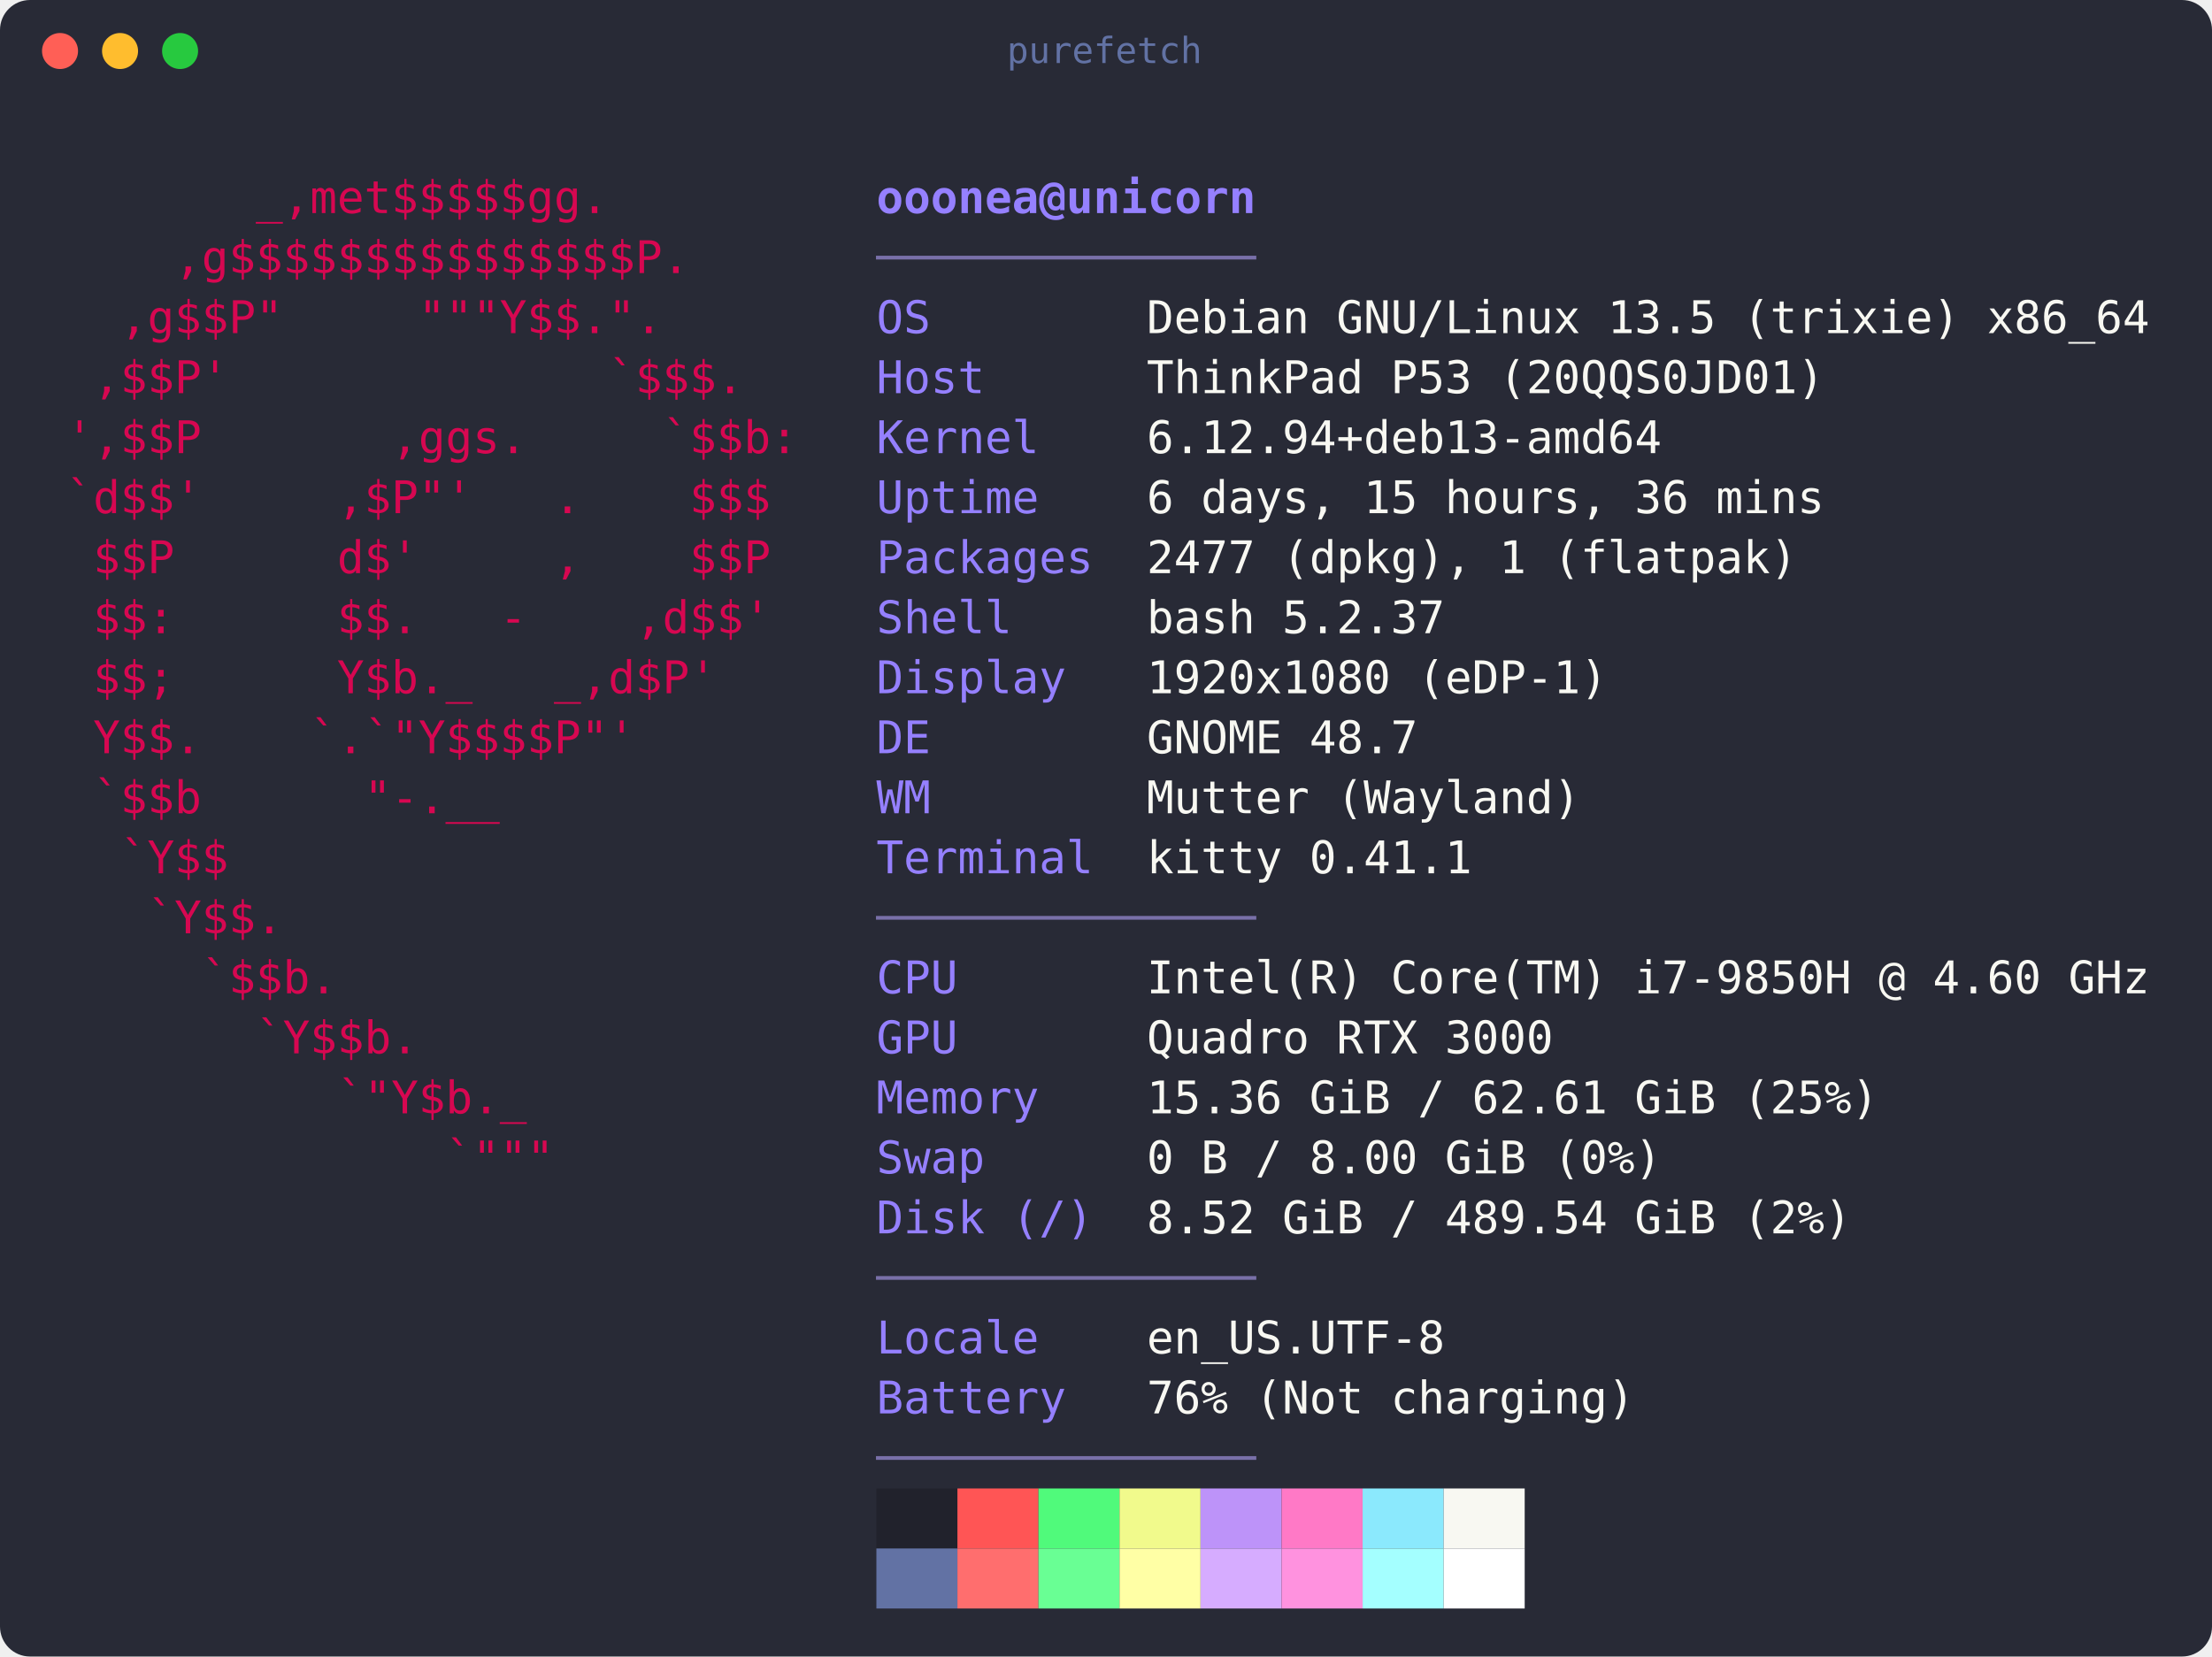
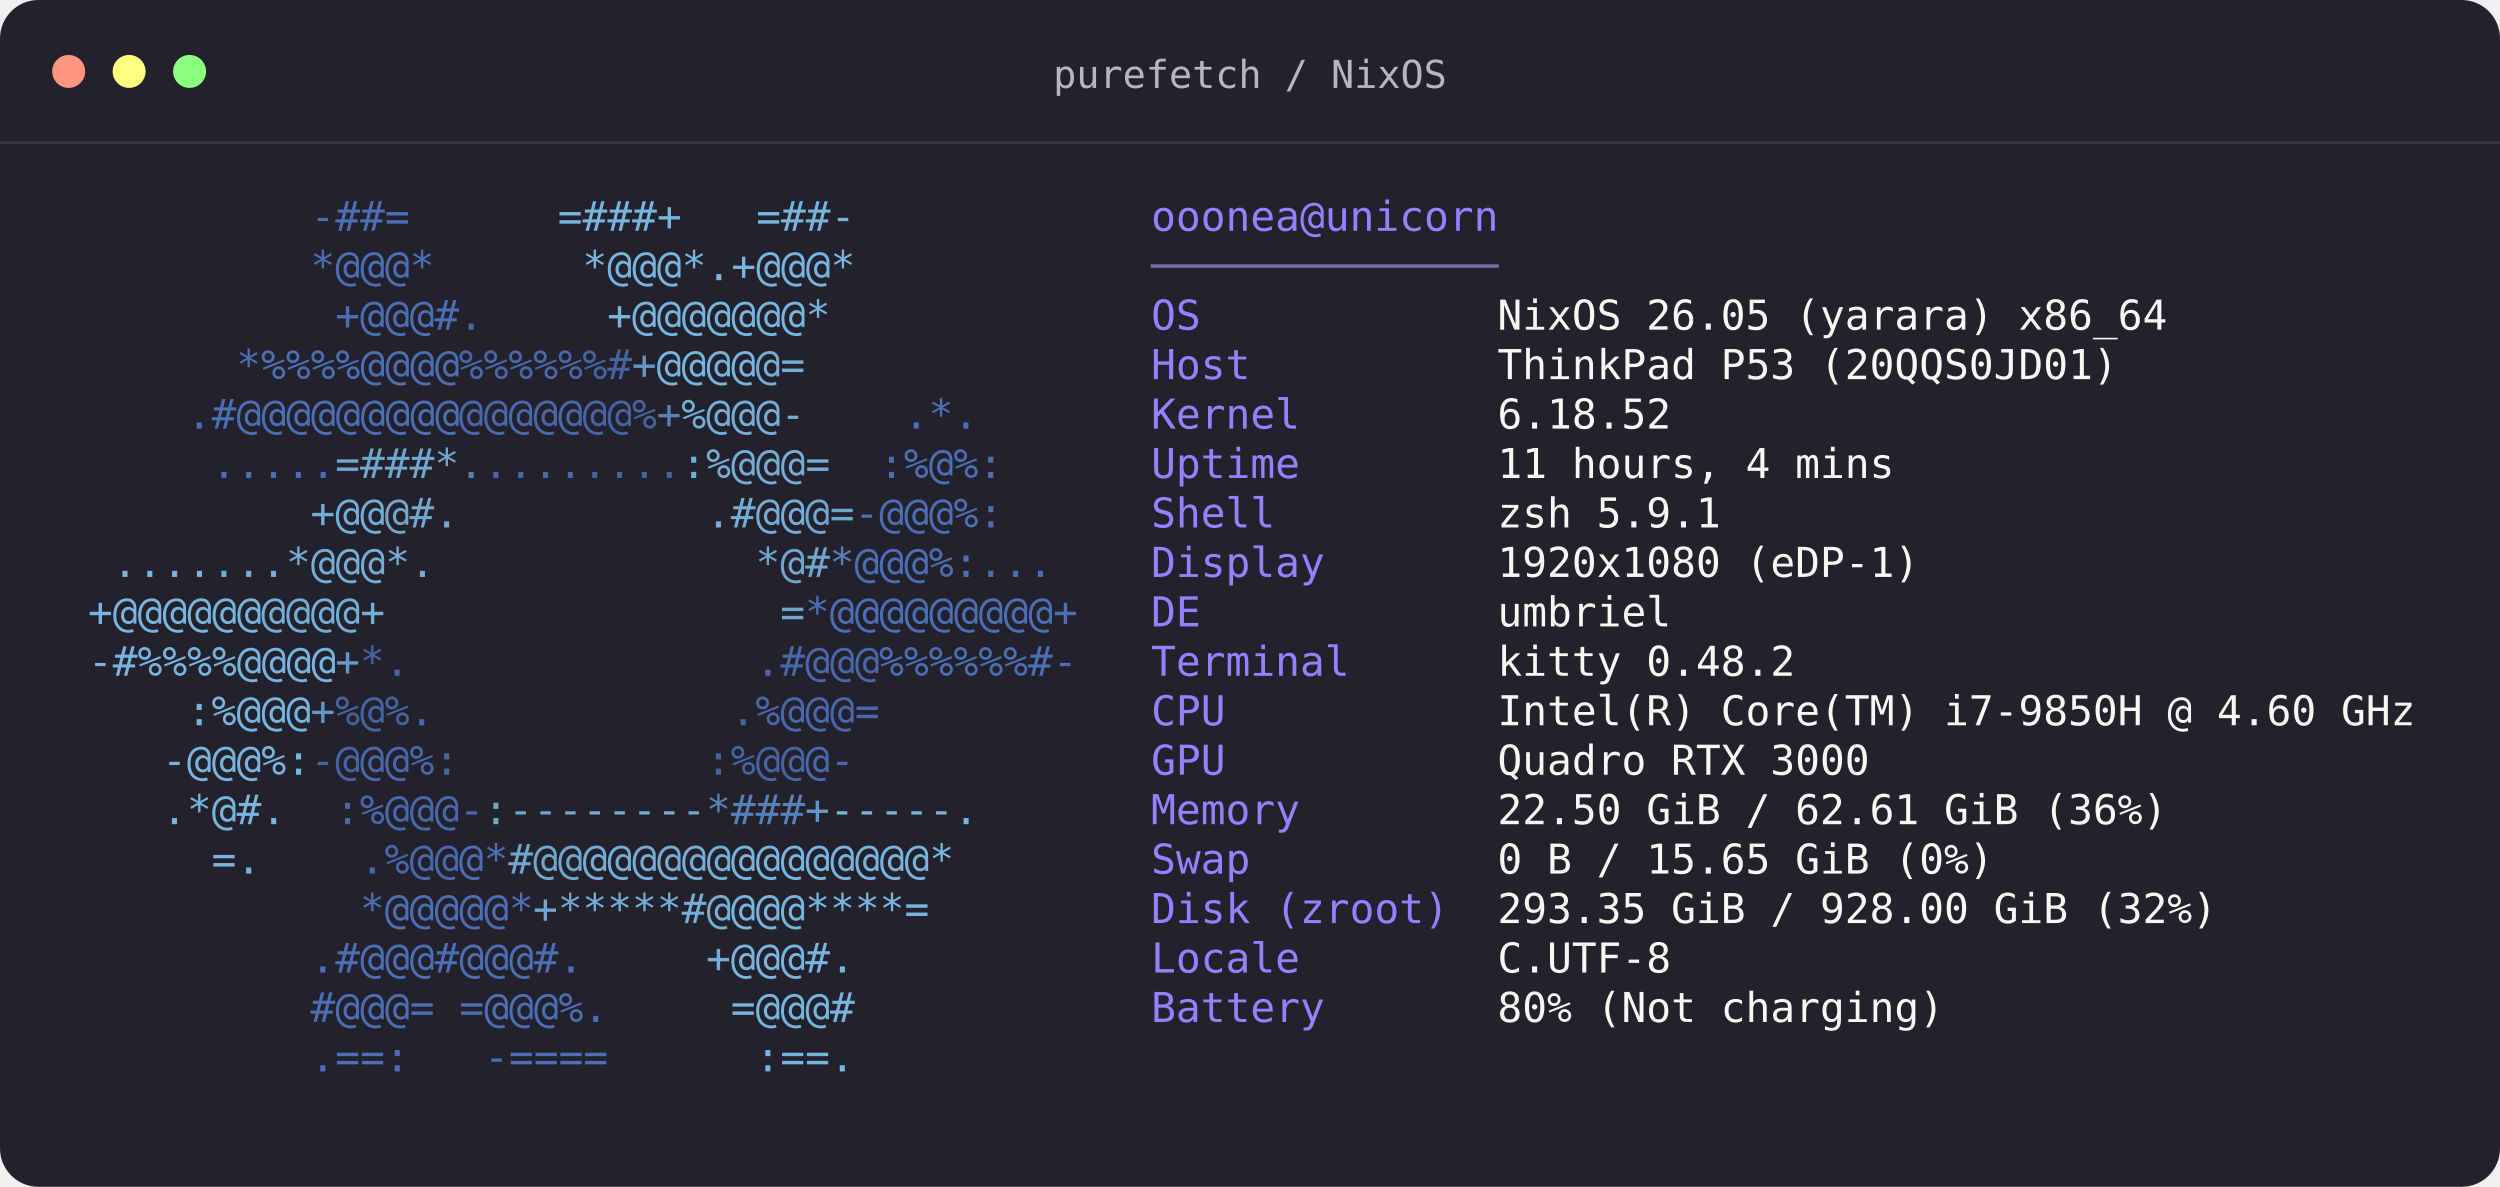
- <svg xmlns="http://www.w3.org/2000/svg" width="737" height="552" viewBox="0 0 737 552" font-family="ui-monospace, 'DejaVu Sans Mono', 'JetBrains Mono', monospace" font-size="15">
-   <rect width="737" height="552" rx="10" fill="#282a36" />
-   <circle cx="20" cy="17" r="6" fill="#ff5f56" />
-   <circle cx="40" cy="17" r="6" fill="#ffbd2e" />
-   <circle cx="60" cy="17" r="6" fill="#27c93f" />
-   <text x="368" y="21" fill="#6272a4" text-anchor="middle" font-size="12">purefetch</text>
-   <text x="22.0" y="71.0" fill="#d70751" xml:space="preserve">       _,met$$$$$gg.</text>
-   <text x="292.0" y="71.0" fill="#9580ff" xml:space="preserve" font-weight="bold">ooonea@unicorn</text>
-   <text x="22.0" y="91.0" fill="#d70751" xml:space="preserve">    ,g$$$$$$$$$$$$$$$P.</text>
-   <text x="292.0" y="91.0" fill="#7970a9" xml:space="preserve">──────────────</text>
-   <text x="22.0" y="111.0" fill="#d70751" xml:space="preserve">  ,g$$P"     """Y$$.".</text>
-   <text x="292.0" y="111.0" fill="#9580ff" xml:space="preserve">OS      </text>
-   <text x="364.0" y="111.0" fill="#f8f8f2" xml:space="preserve">  Debian GNU/Linux 13.5 (trixie) x86_64</text>
-   <text x="22.0" y="131.0" fill="#d70751" xml:space="preserve"> ,$$P'              `$$$.</text>
-   <text x="292.0" y="131.0" fill="#9580ff" xml:space="preserve">Host    </text>
-   <text x="364.0" y="131.0" fill="#f8f8f2" xml:space="preserve">  ThinkPad P53 (20QQS0JD01)</text>
-   <text x="22.0" y="151.0" fill="#d70751" xml:space="preserve">',$$P       ,ggs.     `$$b:</text>
-   <text x="292.0" y="151.0" fill="#9580ff" xml:space="preserve">Kernel  </text>
-   <text x="364.0" y="151.0" fill="#f8f8f2" xml:space="preserve">  6.12.94+deb13-amd64</text>
-   <text x="22.0" y="171.0" fill="#d70751" xml:space="preserve">`d$$'     ,$P"'   .    $$$</text>
-   <text x="292.0" y="171.0" fill="#9580ff" xml:space="preserve">Uptime  </text>
-   <text x="364.0" y="171.0" fill="#f8f8f2" xml:space="preserve">  6 days, 15 hours, 36 mins</text>
-   <text x="22.0" y="191.0" fill="#d70751" xml:space="preserve"> $$P      d$'     ,    $$P</text>
-   <text x="292.0" y="191.0" fill="#9580ff" xml:space="preserve">Packages</text>
-   <text x="364.0" y="191.0" fill="#f8f8f2" xml:space="preserve">  2477 (dpkg), 1 (flatpak)</text>
-   <text x="22.0" y="211.0" fill="#d70751" xml:space="preserve"> $$:      $$.   -    ,d$$'</text>
-   <text x="292.0" y="211.0" fill="#9580ff" xml:space="preserve">Shell   </text>
-   <text x="364.0" y="211.0" fill="#f8f8f2" xml:space="preserve">  bash 5.2.37</text>
-   <text x="22.0" y="231.0" fill="#d70751" xml:space="preserve"> $$;      Y$b._   _,d$P'</text>
-   <text x="292.0" y="231.0" fill="#9580ff" xml:space="preserve">Display </text>
-   <text x="364.0" y="231.0" fill="#f8f8f2" xml:space="preserve">  1920x1080 (eDP-1)</text>
-   <text x="22.0" y="251.0" fill="#d70751" xml:space="preserve"> Y$$.    `.`"Y$$$$P"'</text>
-   <text x="292.0" y="251.0" fill="#9580ff" xml:space="preserve">DE      </text>
-   <text x="364.0" y="251.0" fill="#f8f8f2" xml:space="preserve">  GNOME 48.7</text>
-   <text x="22.0" y="271.0" fill="#d70751" xml:space="preserve"> `$$b      "-.__</text>
-   <text x="292.0" y="271.0" fill="#9580ff" xml:space="preserve">WM      </text>
-   <text x="364.0" y="271.0" fill="#f8f8f2" xml:space="preserve">  Mutter (Wayland)</text>
-   <text x="22.0" y="291.0" fill="#d70751" xml:space="preserve">  `Y$$</text>
-   <text x="292.0" y="291.0" fill="#9580ff" xml:space="preserve">Terminal</text>
-   <text x="364.0" y="291.0" fill="#f8f8f2" xml:space="preserve">  kitty 0.41.1</text>
-   <text x="22.0" y="311.0" fill="#d70751" xml:space="preserve">   `Y$$.</text>
-   <text x="292.0" y="311.0" fill="#7970a9" xml:space="preserve">──────────────</text>
-   <text x="22.0" y="331.0" fill="#d70751" xml:space="preserve">     `$$b.</text>
-   <text x="292.0" y="331.0" fill="#9580ff" xml:space="preserve">CPU     </text>
-   <text x="364.0" y="331.0" fill="#f8f8f2" xml:space="preserve">  Intel(R) Core(TM) i7-9850H @ 4.60 GHz</text>
-   <text x="22.0" y="351.0" fill="#d70751" xml:space="preserve">       `Y$$b.</text>
-   <text x="292.0" y="351.0" fill="#9580ff" xml:space="preserve">GPU     </text>
-   <text x="364.0" y="351.0" fill="#f8f8f2" xml:space="preserve">  Quadro RTX 3000</text>
-   <text x="22.0" y="371.0" fill="#d70751" xml:space="preserve">          `"Y$b._</text>
-   <text x="292.0" y="371.0" fill="#9580ff" xml:space="preserve">Memory  </text>
-   <text x="364.0" y="371.0" fill="#f8f8f2" xml:space="preserve">  15.36 GiB / 62.61 GiB (25%)</text>
-   <text x="22.0" y="391.0" fill="#d70751" xml:space="preserve">              `"""</text>
-   <text x="292.0" y="391.0" fill="#9580ff" xml:space="preserve">Swap    </text>
-   <text x="364.0" y="391.0" fill="#f8f8f2" xml:space="preserve">  0 B / 8.00 GiB (0%)</text>
-   <text x="292.0" y="411.0" fill="#9580ff" xml:space="preserve">Disk (/)</text>
-   <text x="364.0" y="411.0" fill="#f8f8f2" xml:space="preserve">  8.52 GiB / 489.54 GiB (2%)</text>
-   <text x="292.0" y="431.0" fill="#7970a9" xml:space="preserve">──────────────</text>
-   <text x="292.0" y="451.0" fill="#9580ff" xml:space="preserve">Locale  </text>
-   <text x="364.0" y="451.0" fill="#f8f8f2" xml:space="preserve">  en_US.UTF-8</text>
-   <text x="292.0" y="471.0" fill="#9580ff" xml:space="preserve">Battery </text>
-   <text x="364.0" y="471.0" fill="#f8f8f2" xml:space="preserve">  76% (Not charging)</text>
-   <text x="292.0" y="491.0" fill="#7970a9" xml:space="preserve">──────────────</text>
-   <rect x="292.0" y="496.0" width="27.0" height="20.0" fill="#21222c" />
-   <rect x="319.0" y="496.0" width="27.0" height="20.0" fill="#ff5555" />
-   <rect x="346.0" y="496.0" width="27.0" height="20.0" fill="#50fa7b" />
-   <rect x="373.0" y="496.0" width="27.0" height="20.0" fill="#f1fa8c" />
-   <rect x="400.0" y="496.0" width="27.0" height="20.0" fill="#bd93f9" />
-   <rect x="427.0" y="496.0" width="27.0" height="20.0" fill="#ff79c6" />
-   <rect x="454.0" y="496.0" width="27.0" height="20.0" fill="#8be9fd" />
-   <rect x="481.0" y="496.0" width="27.0" height="20.0" fill="#f8f8f2" />
-   <rect x="292.0" y="516.0" width="27.0" height="20.0" fill="#6272a4" />
-   <rect x="319.0" y="516.0" width="27.0" height="20.0" fill="#ff6e6e" />
-   <rect x="346.0" y="516.0" width="27.0" height="20.0" fill="#69ff94" />
-   <rect x="373.0" y="516.0" width="27.0" height="20.0" fill="#ffffa5" />
-   <rect x="400.0" y="516.0" width="27.0" height="20.0" fill="#d6acff" />
-   <rect x="427.0" y="516.0" width="27.0" height="20.0" fill="#ff92df" />
-   <rect x="454.0" y="516.0" width="27.0" height="20.0" fill="#a4ffff" />
-   <rect x="481.0" y="516.0" width="27.0" height="20.0" fill="#ffffff" />
+ <svg xmlns="http://www.w3.org/2000/svg" width="910" height="432" viewBox="0 0 910 432">
+   <rect width="910" height="432" rx="14" fill="#22212c" />
+   <path d="M0 52 H910" stroke="#393745" />
+   <circle cx="25" cy="26" r="6" fill="#ff9580" />
+   <circle cx="47" cy="26" r="6" fill="#ffff80" />
+   <circle cx="69" cy="26" r="6" fill="#8aff80" />
+   <text x="455.0" y="32" text-anchor="middle" fill="#b8b4c6" font-family="DejaVu Sans Mono" font-size="14">purefetch / NixOS</text>
+   <text x="32" y="84" font-family="DejaVu Sans Mono" font-size="15" fill="#f8f8f2" xml:space="preserve">         </text>
+   <text x="113" y="84" font-family="DejaVu Sans Mono" font-size="15" fill="#4c6eb5" xml:space="preserve">-##=      </text>
+   <text x="203" y="84" font-family="DejaVu Sans Mono" font-size="15" fill="#77b5df" xml:space="preserve">=###+   =##-</text>
+   <text x="311" y="84" font-family="DejaVu Sans Mono" font-size="15" fill="#f8f8f2" xml:space="preserve">            </text>
+   <text x="419" y="84" font-family="DejaVu Sans Mono" font-size="15" fill="#9580ff" xml:space="preserve">ooonea@unicorn</text>
+   <text x="32" y="102" font-family="DejaVu Sans Mono" font-size="15" fill="#f8f8f2" xml:space="preserve">         </text>
+   <text x="113" y="102" font-family="DejaVu Sans Mono" font-size="15" fill="#4c6eb5" xml:space="preserve">*@@@*      </text>
+   <text x="212" y="102" font-family="DejaVu Sans Mono" font-size="15" fill="#77b5df" xml:space="preserve">*@@@*.+@@@*</text>
+   <text x="311" y="102" font-family="DejaVu Sans Mono" font-size="15" fill="#f8f8f2" xml:space="preserve">            </text>
+   <text x="419" y="102" font-family="DejaVu Sans Mono" font-size="15" fill="#7970a9" xml:space="preserve">──────────────</text>
+   <text x="32" y="120" font-family="DejaVu Sans Mono" font-size="15" fill="#f8f8f2" xml:space="preserve">          </text>
+   <text x="122" y="120" font-family="DejaVu Sans Mono" font-size="15" fill="#4c6eb5" xml:space="preserve">+@@@#</text>
+   <text x="167" y="120" font-family="DejaVu Sans Mono" font-size="15" fill="#4868ab" xml:space="preserve">.     </text>
+   <text x="221" y="120" font-family="DejaVu Sans Mono" font-size="15" fill="#77b5df" xml:space="preserve">+@@@@@@@*</text>
+   <text x="302" y="120" font-family="DejaVu Sans Mono" font-size="15" fill="#f8f8f2" xml:space="preserve">             </text>
+   <text x="419" y="120" font-family="DejaVu Sans Mono" font-size="15" fill="#9580ff" xml:space="preserve">OS          </text>
+   <text x="527" y="120" font-family="DejaVu Sans Mono" font-size="15" fill="#f8f8f2" xml:space="preserve">  NixOS 26.05 (yarara) x86_64</text>
+   <text x="32" y="138" font-family="DejaVu Sans Mono" font-size="15" fill="#f8f8f2" xml:space="preserve">      </text>
+   <text x="86" y="138" font-family="DejaVu Sans Mono" font-size="15" fill="#4c6eb5" xml:space="preserve">*%%%%@@@@</text>
+   <text x="167" y="138" font-family="DejaVu Sans Mono" font-size="15" fill="#4868ab" xml:space="preserve">%%%%%</text>
+   <text x="212" y="138" font-family="DejaVu Sans Mono" font-size="15" fill="#4564a4" xml:space="preserve">%#</text>
+   <text x="230" y="138" font-family="DejaVu Sans Mono" font-size="15" fill="#6496c8" xml:space="preserve">+</text>
+   <text x="239" y="138" font-family="DejaVu Sans Mono" font-size="15" fill="#77b5df" xml:space="preserve">@@@@</text>
+   <text x="275" y="138" font-family="DejaVu Sans Mono" font-size="15" fill="#74aed6" xml:space="preserve">@=</text>
+   <text x="293" y="138" font-family="DejaVu Sans Mono" font-size="15" fill="#f8f8f2" xml:space="preserve">              </text>
+   <text x="419" y="138" font-family="DejaVu Sans Mono" font-size="15" fill="#9580ff" xml:space="preserve">Host        </text>
+   <text x="527" y="138" font-family="DejaVu Sans Mono" font-size="15" fill="#f8f8f2" xml:space="preserve">  ThinkPad P53 (20QQS0JD01)</text>
+   <text x="32" y="156" font-family="DejaVu Sans Mono" font-size="15" fill="#f8f8f2" xml:space="preserve">    </text>
+   <text x="68" y="156" font-family="DejaVu Sans Mono" font-size="15" fill="#4c6eb5" xml:space="preserve">.#@@@@@@@@@</text>
+   <text x="167" y="156" font-family="DejaVu Sans Mono" font-size="15" fill="#4868ab" xml:space="preserve">@@@@@</text>
+   <text x="212" y="156" font-family="DejaVu Sans Mono" font-size="15" fill="#4564a4" xml:space="preserve">@@%</text>
+   <text x="239" y="156" font-family="DejaVu Sans Mono" font-size="15" fill="#5781b9" xml:space="preserve">+</text>
+   <text x="248" y="156" font-family="DejaVu Sans Mono" font-size="15" fill="#74aed6" xml:space="preserve">%@@@-    </text>
+   <text x="329" y="156" font-family="DejaVu Sans Mono" font-size="15" fill="#4c6eb5" xml:space="preserve">.*.</text>
+   <text x="356" y="156" font-family="DejaVu Sans Mono" font-size="15" fill="#f8f8f2" xml:space="preserve">       </text>
+   <text x="419" y="156" font-family="DejaVu Sans Mono" font-size="15" fill="#9580ff" xml:space="preserve">Kernel      </text>
+   <text x="527" y="156" font-family="DejaVu Sans Mono" font-size="15" fill="#f8f8f2" xml:space="preserve">  6.18.52</text>
+   <text x="32" y="174" font-family="DejaVu Sans Mono" font-size="15" fill="#f8f8f2" xml:space="preserve">     </text>
+   <text x="77" y="174" font-family="DejaVu Sans Mono" font-size="15" fill="#4c6eb5" xml:space="preserve">.....</text>
+   <text x="122" y="174" font-family="DejaVu Sans Mono" font-size="15" fill="#71a6cd" xml:space="preserve">=###*</text>
+   <text x="167" y="174" font-family="DejaVu Sans Mono" font-size="15" fill="#5781b9" xml:space="preserve">.</text>
+   <text x="176" y="174" font-family="DejaVu Sans Mono" font-size="15" fill="#4868ab" xml:space="preserve">....</text>
+   <text x="212" y="174" font-family="DejaVu Sans Mono" font-size="15" fill="#4564a4" xml:space="preserve">....</text>
+   <text x="248" y="174" font-family="DejaVu Sans Mono" font-size="15" fill="#74aed6" xml:space="preserve">:%@@@=  </text>
+   <text x="320" y="174" font-family="DejaVu Sans Mono" font-size="15" fill="#4c6eb5" xml:space="preserve">:%@%:</text>
+   <text x="365" y="174" font-family="DejaVu Sans Mono" font-size="15" fill="#f8f8f2" xml:space="preserve">      </text>
+   <text x="419" y="174" font-family="DejaVu Sans Mono" font-size="15" fill="#9580ff" xml:space="preserve">Uptime      </text>
+   <text x="527" y="174" font-family="DejaVu Sans Mono" font-size="15" fill="#f8f8f2" xml:space="preserve">  11 hours, 4 mins</text>
+   <text x="32" y="192" font-family="DejaVu Sans Mono" font-size="15" fill="#f8f8f2" xml:space="preserve">         </text>
+   <text x="113" y="192" font-family="DejaVu Sans Mono" font-size="15" fill="#74aed6" xml:space="preserve">+@@</text>
+   <text x="140" y="192" font-family="DejaVu Sans Mono" font-size="15" fill="#71a6cd" xml:space="preserve">@#.          </text>
+   <text x="257" y="192" font-family="DejaVu Sans Mono" font-size="15" fill="#74aed6" xml:space="preserve">.#@@</text>
+   <text x="293" y="192" font-family="DejaVu Sans Mono" font-size="15" fill="#71a6cd" xml:space="preserve">@=</text>
+   <text x="311" y="192" font-family="DejaVu Sans Mono" font-size="15" fill="#4c6eb5" xml:space="preserve">-@@@%:</text>
+   <text x="365" y="192" font-family="DejaVu Sans Mono" font-size="15" fill="#f8f8f2" xml:space="preserve">      </text>
+   <text x="419" y="192" font-family="DejaVu Sans Mono" font-size="15" fill="#9580ff" xml:space="preserve">Shell       </text>
+   <text x="527" y="192" font-family="DejaVu Sans Mono" font-size="15" fill="#f8f8f2" xml:space="preserve">  zsh 5.9.1</text>
+   <text x="32" y="210" font-family="DejaVu Sans Mono" font-size="15" fill="#f8f8f2" xml:space="preserve"> </text>
+   <text x="41" y="210" font-family="DejaVu Sans Mono" font-size="15" fill="#77b5df" xml:space="preserve">....</text>
+   <text x="77" y="210" font-family="DejaVu Sans Mono" font-size="15" fill="#74aed6" xml:space="preserve">...*@@@*.             </text>
+   <text x="275" y="210" font-family="DejaVu Sans Mono" font-size="15" fill="#71a6cd" xml:space="preserve">*@#</text>
+   <text x="302" y="210" font-family="DejaVu Sans Mono" font-size="15" fill="#5781b9" xml:space="preserve">*</text>
+   <text x="311" y="210" font-family="DejaVu Sans Mono" font-size="15" fill="#4c6eb5" xml:space="preserve">@@@%:...</text>
+   <text x="383" y="210" font-family="DejaVu Sans Mono" font-size="15" fill="#f8f8f2" xml:space="preserve">    </text>
+   <text x="419" y="210" font-family="DejaVu Sans Mono" font-size="15" fill="#9580ff" xml:space="preserve">Display     </text>
+   <text x="527" y="210" font-family="DejaVu Sans Mono" font-size="15" fill="#f8f8f2" xml:space="preserve">  1920x1080 (eDP-1)</text>
+   <text x="32" y="228" font-family="DejaVu Sans Mono" font-size="15" fill="#77b5df" xml:space="preserve">+@@@@@@</text>
+   <text x="95" y="228" font-family="DejaVu Sans Mono" font-size="15" fill="#74aed6" xml:space="preserve">@@@@+                </text>
+   <text x="284" y="228" font-family="DejaVu Sans Mono" font-size="15" fill="#71a6cd" xml:space="preserve">=</text>
+   <text x="293" y="228" font-family="DejaVu Sans Mono" font-size="15" fill="#4c6eb5" xml:space="preserve">*@@@@@@@@@+</text>
+   <text x="392" y="228" font-family="DejaVu Sans Mono" font-size="15" fill="#f8f8f2" xml:space="preserve">   </text>
+   <text x="419" y="228" font-family="DejaVu Sans Mono" font-size="15" fill="#9580ff" xml:space="preserve">DE          </text>
+   <text x="527" y="228" font-family="DejaVu Sans Mono" font-size="15" fill="#f8f8f2" xml:space="preserve">  umbriel</text>
+   <text x="32" y="246" font-family="DejaVu Sans Mono" font-size="15" fill="#77b5df" xml:space="preserve">-#%%%%@@@@</text>
+   <text x="122" y="246" font-family="DejaVu Sans Mono" font-size="15" fill="#6496c8" xml:space="preserve">+</text>
+   <text x="131" y="246" font-family="DejaVu Sans Mono" font-size="15" fill="#4564a4" xml:space="preserve">*.              </text>
+   <text x="275" y="246" font-family="DejaVu Sans Mono" font-size="15" fill="#4868ab" xml:space="preserve">.#@@@</text>
+   <text x="320" y="246" font-family="DejaVu Sans Mono" font-size="15" fill="#4c6eb5" xml:space="preserve">%%%%%%#-</text>
+   <text x="392" y="246" font-family="DejaVu Sans Mono" font-size="15" fill="#f8f8f2" xml:space="preserve">   </text>
+   <text x="419" y="246" font-family="DejaVu Sans Mono" font-size="15" fill="#9580ff" xml:space="preserve">Terminal    </text>
+   <text x="527" y="246" font-family="DejaVu Sans Mono" font-size="15" fill="#f8f8f2" xml:space="preserve">  kitty 0.48.2</text>
+   <text x="32" y="264" font-family="DejaVu Sans Mono" font-size="15" fill="#f8f8f2" xml:space="preserve">    </text>
+   <text x="68" y="264" font-family="DejaVu Sans Mono" font-size="15" fill="#77b5df" xml:space="preserve">:%@@@</text>
+   <text x="113" y="264" font-family="DejaVu Sans Mono" font-size="15" fill="#6496c8" xml:space="preserve">+</text>
+   <text x="122" y="264" font-family="DejaVu Sans Mono" font-size="15" fill="#4564a4" xml:space="preserve">%@%</text>
+   <text x="149" y="264" font-family="DejaVu Sans Mono" font-size="15" fill="#4868ab" xml:space="preserve">.            </text>
+   <text x="266" y="264" font-family="DejaVu Sans Mono" font-size="15" fill="#4564a4" xml:space="preserve">.</text>
+   <text x="275" y="264" font-family="DejaVu Sans Mono" font-size="15" fill="#4868ab" xml:space="preserve">%@@@=</text>
+   <text x="320" y="264" font-family="DejaVu Sans Mono" font-size="15" fill="#f8f8f2" xml:space="preserve">           </text>
+   <text x="419" y="264" font-family="DejaVu Sans Mono" font-size="15" fill="#9580ff" xml:space="preserve">CPU         </text>
+   <text x="527" y="264" font-family="DejaVu Sans Mono" font-size="15" fill="#f8f8f2" xml:space="preserve">  Intel(R) Core(TM) i7-9850H @ 4.60 GHz</text>
+   <text x="32" y="282" font-family="DejaVu Sans Mono" font-size="15" fill="#f8f8f2" xml:space="preserve">   </text>
+   <text x="59" y="282" font-family="DejaVu Sans Mono" font-size="15" fill="#77b5df" xml:space="preserve">-@@@%:</text>
+   <text x="113" y="282" font-family="DejaVu Sans Mono" font-size="15" fill="#4564a4" xml:space="preserve">-@</text>
+   <text x="131" y="282" font-family="DejaVu Sans Mono" font-size="15" fill="#4868ab" xml:space="preserve">@@%:          </text>
+   <text x="257" y="282" font-family="DejaVu Sans Mono" font-size="15" fill="#4564a4" xml:space="preserve">:%@@</text>
+   <text x="293" y="282" font-family="DejaVu Sans Mono" font-size="15" fill="#4868ab" xml:space="preserve">@-</text>
+   <text x="311" y="282" font-family="DejaVu Sans Mono" font-size="15" fill="#f8f8f2" xml:space="preserve">            </text>
+   <text x="419" y="282" font-family="DejaVu Sans Mono" font-size="15" fill="#9580ff" xml:space="preserve">GPU         </text>
+   <text x="527" y="282" font-family="DejaVu Sans Mono" font-size="15" fill="#f8f8f2" xml:space="preserve">  Quadro RTX 3000</text>
+   <text x="32" y="300" font-family="DejaVu Sans Mono" font-size="15" fill="#f8f8f2" xml:space="preserve">   </text>
+   <text x="59" y="300" font-family="DejaVu Sans Mono" font-size="15" fill="#77b5df" xml:space="preserve">.*@#.  </text>
+   <text x="122" y="300" font-family="DejaVu Sans Mono" font-size="15" fill="#4868ab" xml:space="preserve">:%@@@-</text>
+   <text x="176" y="300" font-family="DejaVu Sans Mono" font-size="15" fill="#71a6cd" xml:space="preserve">:---</text>
+   <text x="212" y="300" font-family="DejaVu Sans Mono" font-size="15" fill="#74aed6" xml:space="preserve">----</text>
+   <text x="248" y="300" font-family="DejaVu Sans Mono" font-size="15" fill="#71a6cd" xml:space="preserve">-</text>
+   <text x="257" y="300" font-family="DejaVu Sans Mono" font-size="15" fill="#5781b9" xml:space="preserve">*###</text>
+   <text x="293" y="300" font-family="DejaVu Sans Mono" font-size="15" fill="#6496c8" xml:space="preserve">+</text>
+   <text x="302" y="300" font-family="DejaVu Sans Mono" font-size="15" fill="#77b5df" xml:space="preserve">-----.</text>
+   <text x="356" y="300" font-family="DejaVu Sans Mono" font-size="15" fill="#f8f8f2" xml:space="preserve">       </text>
+   <text x="419" y="300" font-family="DejaVu Sans Mono" font-size="15" fill="#9580ff" xml:space="preserve">Memory      </text>
+   <text x="527" y="300" font-family="DejaVu Sans Mono" font-size="15" fill="#f8f8f2" xml:space="preserve">  22.50 GiB / 62.61 GiB (36%)</text>
+   <text x="32" y="318" font-family="DejaVu Sans Mono" font-size="15" fill="#f8f8f2" xml:space="preserve">     </text>
+   <text x="77" y="318" font-family="DejaVu Sans Mono" font-size="15" fill="#77b5df" xml:space="preserve">=.    </text>
+   <text x="131" y="318" font-family="DejaVu Sans Mono" font-size="15" fill="#4868ab" xml:space="preserve">.%@@</text>
+   <text x="167" y="318" font-family="DejaVu Sans Mono" font-size="15" fill="#4c6eb5" xml:space="preserve">@*</text>
+   <text x="185" y="318" font-family="DejaVu Sans Mono" font-size="15" fill="#71a6cd" xml:space="preserve">#@@</text>
+   <text x="212" y="318" font-family="DejaVu Sans Mono" font-size="15" fill="#74aed6" xml:space="preserve">@@@@@@</text>
+   <text x="266" y="318" font-family="DejaVu Sans Mono" font-size="15" fill="#77b5df" xml:space="preserve">@@@@@@@@*</text>
+   <text x="347" y="318" font-family="DejaVu Sans Mono" font-size="15" fill="#f8f8f2" xml:space="preserve">        </text>
+   <text x="419" y="318" font-family="DejaVu Sans Mono" font-size="15" fill="#9580ff" xml:space="preserve">Swap        </text>
+   <text x="527" y="318" font-family="DejaVu Sans Mono" font-size="15" fill="#f8f8f2" xml:space="preserve">  0 B / 15.65 GiB (0%)</text>
+   <text x="32" y="336" font-family="DejaVu Sans Mono" font-size="15" fill="#f8f8f2" xml:space="preserve">           </text>
+   <text x="131" y="336" font-family="DejaVu Sans Mono" font-size="15" fill="#4c6eb5" xml:space="preserve">*@@@@@*</text>
+   <text x="194" y="336" font-family="DejaVu Sans Mono" font-size="15" fill="#71a6cd" xml:space="preserve">+*</text>
+   <text x="212" y="336" font-family="DejaVu Sans Mono" font-size="15" fill="#74aed6" xml:space="preserve">****#@</text>
+   <text x="266" y="336" font-family="DejaVu Sans Mono" font-size="15" fill="#77b5df" xml:space="preserve">@@@****=</text>
+   <text x="338" y="336" font-family="DejaVu Sans Mono" font-size="15" fill="#f8f8f2" xml:space="preserve">         </text>
+   <text x="419" y="336" font-family="DejaVu Sans Mono" font-size="15" fill="#9580ff" xml:space="preserve">Disk (zroot)</text>
+   <text x="527" y="336" font-family="DejaVu Sans Mono" font-size="15" fill="#f8f8f2" xml:space="preserve">  293.35 GiB / 928.00 GiB (32%)</text>
+   <text x="32" y="354" font-family="DejaVu Sans Mono" font-size="15" fill="#f8f8f2" xml:space="preserve">         </text>
+   <text x="113" y="354" font-family="DejaVu Sans Mono" font-size="15" fill="#4c6eb5" xml:space="preserve">.#@@@#@@@#.     </text>
+   <text x="257" y="354" font-family="DejaVu Sans Mono" font-size="15" fill="#74aed6" xml:space="preserve">+</text>
+   <text x="266" y="354" font-family="DejaVu Sans Mono" font-size="15" fill="#77b5df" xml:space="preserve">@@@#.</text>
+   <text x="311" y="354" font-family="DejaVu Sans Mono" font-size="15" fill="#f8f8f2" xml:space="preserve">            </text>
+   <text x="419" y="354" font-family="DejaVu Sans Mono" font-size="15" fill="#9580ff" xml:space="preserve">Locale      </text>
+   <text x="527" y="354" font-family="DejaVu Sans Mono" font-size="15" fill="#f8f8f2" xml:space="preserve">  C.UTF-8</text>
+   <text x="32" y="372" font-family="DejaVu Sans Mono" font-size="15" fill="#f8f8f2" xml:space="preserve">         </text>
+   <text x="113" y="372" font-family="DejaVu Sans Mono" font-size="15" fill="#4c6eb5" xml:space="preserve">#@@@= =@@@%.     </text>
+   <text x="266" y="372" font-family="DejaVu Sans Mono" font-size="15" fill="#77b5df" xml:space="preserve">=@@@#</text>
+   <text x="311" y="372" font-family="DejaVu Sans Mono" font-size="15" fill="#f8f8f2" xml:space="preserve">            </text>
+   <text x="419" y="372" font-family="DejaVu Sans Mono" font-size="15" fill="#9580ff" xml:space="preserve">Battery     </text>
+   <text x="527" y="372" font-family="DejaVu Sans Mono" font-size="15" fill="#f8f8f2" xml:space="preserve">  80% (Not charging)</text>
+   <text x="32" y="390" font-family="DejaVu Sans Mono" font-size="15" fill="#f8f8f2" xml:space="preserve">         </text>
+   <text x="113" y="390" font-family="DejaVu Sans Mono" font-size="15" fill="#4c6eb5" xml:space="preserve">.==:   -====      </text>
+   <text x="275" y="390" font-family="DejaVu Sans Mono" font-size="15" fill="#77b5df" xml:space="preserve">:==.</text>
</svg>
